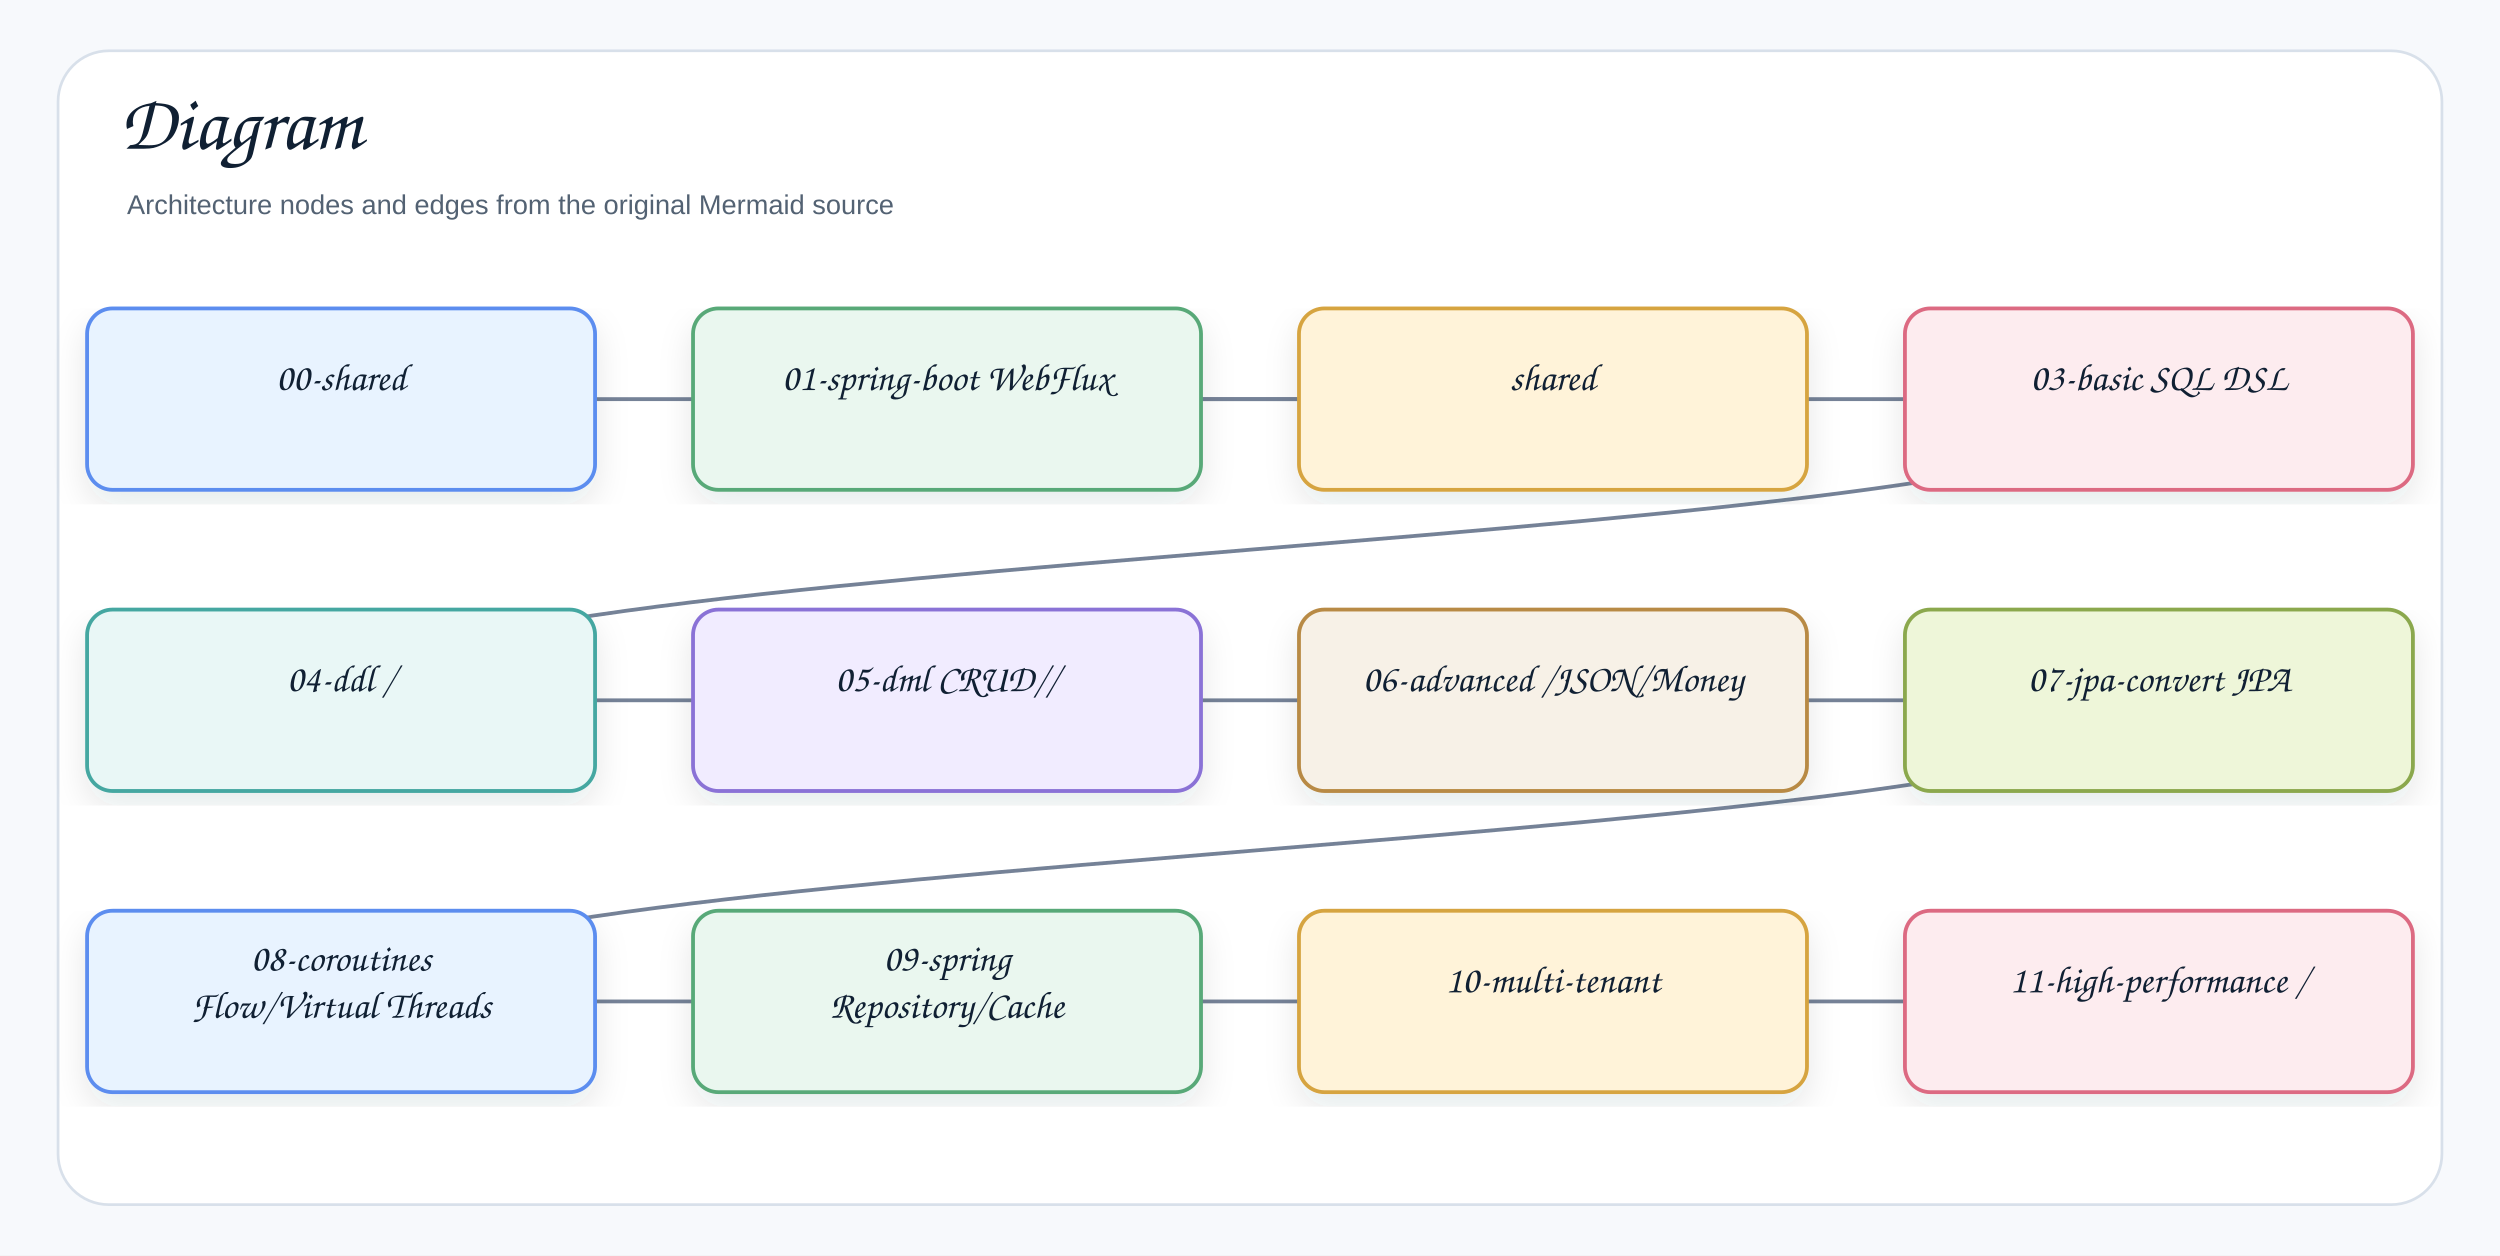
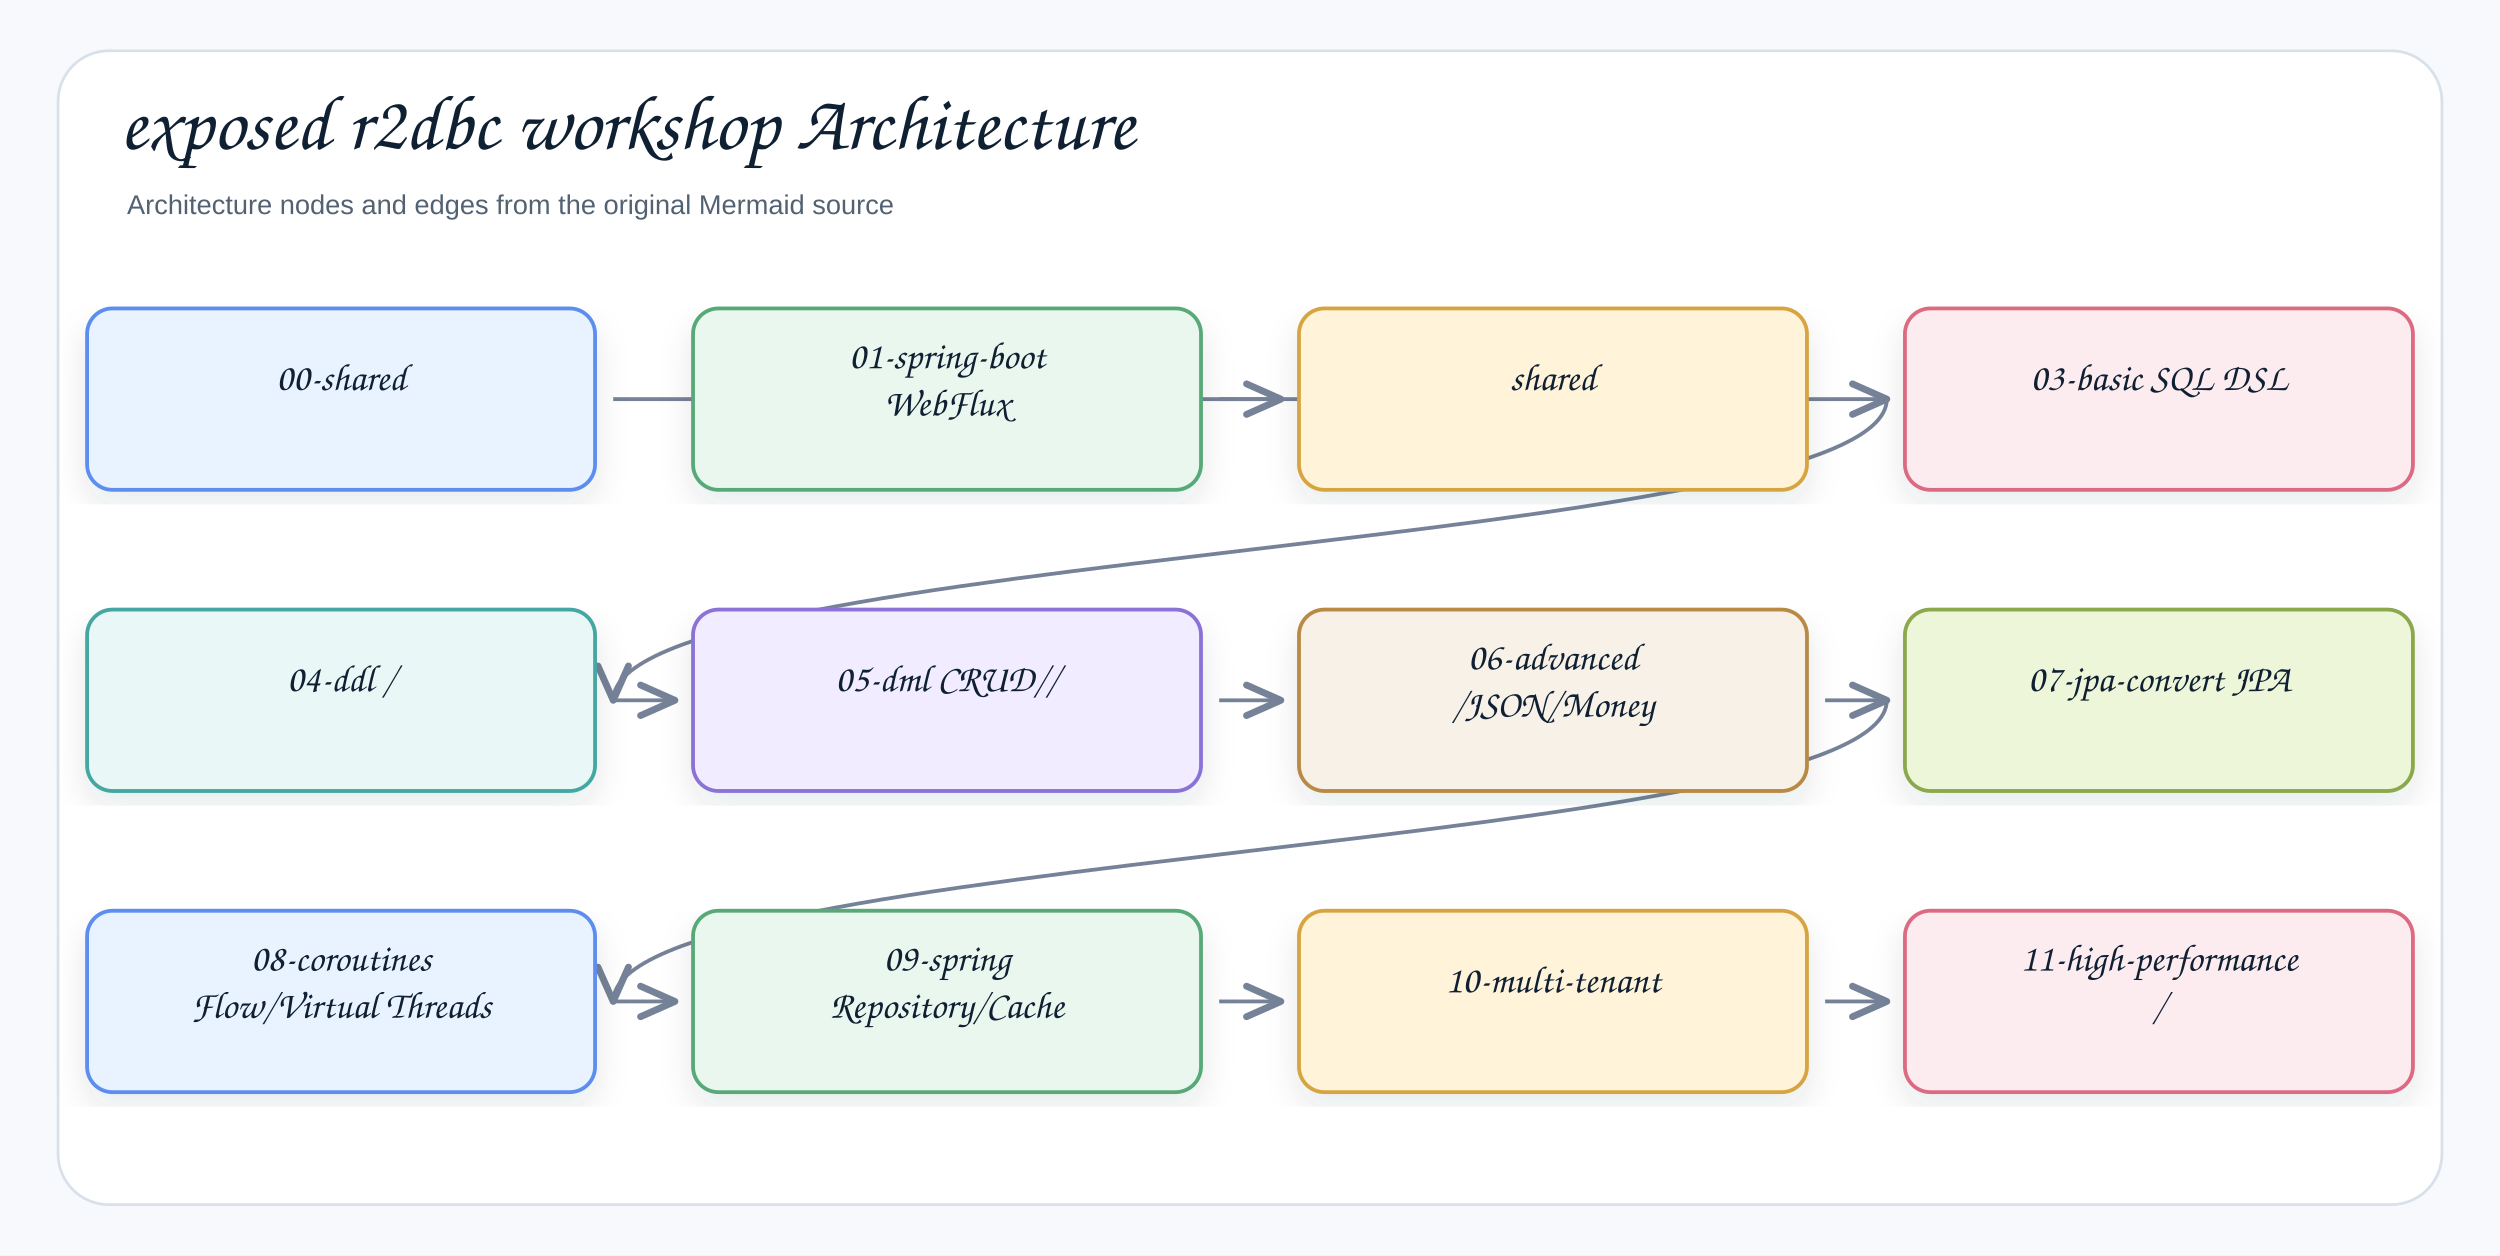
- <svg xmlns="http://www.w3.org/2000/svg" width="1378" height="692" viewBox="0 0 1378 692" role="img" aria-label="Diagram">
+ <svg xmlns="http://www.w3.org/2000/svg" width="1378" height="692" viewBox="0 0 1378 692" role="img" aria-label="exposed r2dbc workshop Architecture">
  <defs>
    <filter id="shadow" x="-8%" y="-8%" width="116%" height="116%">
      <feDropShadow dx="0" dy="8" stdDeviation="9" flood-color="#1f2937" flood-opacity="0.10" />
    </filter>
    <marker id="openArrow" markerWidth="12" markerHeight="10" refX="10" refY="5" orient="auto" markerUnits="strokeWidth">
      <path d="M 1 1 L 10 5 L 1 9" fill="none" stroke="#758297" stroke-width="1.8" stroke-linecap="round" stroke-linejoin="round" />
    </marker>
    <marker id="inherit" markerWidth="14" markerHeight="12" refX="12" refY="6" orient="auto" markerUnits="strokeWidth">
      <path d="M 0 1 L 12 6 L 0 11 Z" fill="#ffffff" stroke="#758297" stroke-width="1.8" />
    </marker>
    <style>
    .canvas{fill:#f7f9fc}.frame{fill:#fff;stroke:#d8e0ea;stroke-width:1.5}
    .title{font-family:"Architects Daughter","Comic Sans MS","Comic Sans",cursive;font-size:43px;font-weight:400;fill:#102033}
    .subtitle{font-family:"Comic Sans MS","Comic Sans","Comic Neue",Arial,sans-serif;font-size:15px;font-weight:400;fill:#536273}
    .label{font-family:"Architects Daughter","Comic Sans MS","Comic Sans",cursive;font-size:25px;font-weight:400;fill:#102033}
    .smallLabel{font-family:"Architects Daughter","Comic Sans MS","Comic Sans",cursive;font-size:21px;font-weight:400;fill:#102033}
    .mono{font-family:"Comic Sans MS","Comic Sans","Comic Neue",Arial,sans-serif;font-size:12px;font-weight:400;fill:#102033}
    .small{font-family:"Comic Sans MS","Comic Sans","Comic Neue",Arial,sans-serif;font-size:12px;font-weight:400;fill:#536273}
    .strong{font-family:"Comic Sans MS","Comic Sans","Comic Neue",Arial,sans-serif;font-size:13px;font-weight:400;fill:#102033}
    .card{stroke-width:2.1;filter:url(#shadow)}.compartment{stroke-width:1.5;fill:none}
    .line{stroke:#758297;stroke-width:2.1;fill:none;marker-end:url(#openArrow)}
    .plainLine{stroke:#758297;stroke-width:2.1;fill:none}
    .dashed{stroke:#758297;stroke-width:2.1;stroke-dasharray:7 6;fill:none;marker-end:url(#openArrow)}
    .inheritLine{stroke:#758297;stroke-width:2.2;fill:none;marker-end:url(#inherit)}
    .implLine{stroke:#758297;stroke-width:2.2;stroke-dasharray:8 7;fill:none;marker-end:url(#inherit)}
  </style>
  </defs>
  <rect class="canvas" width="1378" height="692" />
  <rect class="frame" x="32" y="28" width="1314" height="636" rx="28" />
-   <text class="title" x="66" y="82">Diagram</text>
+   <text class="title" x="66" y="82">exposed r2dbc workshop Architecture</text>
  <text class="subtitle" x="70" y="118">Architecture nodes and edges from the original Mermaid source</text>
-   <path class="line" d="M856 552 C856 552 1190 552 1190 552" />
-   <path class="line" d="M522 552 C522 552 856 552 856 552" />
-   <path class="line" d="M188 552 C188 552 522 552 522 552" />
-   <path class="line" d="M1190 386 C1190 469 188 469 188 552" />
-   <path class="line" d="M856 386 C856 386 1190 386 1190 386" />
-   <path class="line" d="M522 386 C522 386 856 386 856 386" />
-   <path class="line" d="M188 386 C188 386 522 386 522 386" />
-   <path class="line" d="M1190 220 C1190 303 188 303 188 386" />
-   <path class="line" d="M522 220 C522 220 1190 220 1190 220" />
-   <path class="line" d="M188 220 C188 220 856 220 856 220" />
+   <path class="line" d="M1006 552 C1006 552 1040 552 1040 552" />
+   <path class="line" d="M672 552 C672 552 706 552 706 552" />
+   <path class="line" d="M338 552 C338 552 372 552 372 552" />
+   <path class="line" d="M1040 386 C1040 469 338 469 338 552" />
+   <path class="line" d="M1006 386 C1006 386 1040 386 1040 386" />
+   <path class="line" d="M672 386 C672 386 706 386 706 386" />
+   <path class="line" d="M338 386 C338 386 372 386 372 386" />
+   <path class="line" d="M1040 220 C1040 303 338 303 338 386" />
+   <path class="line" d="M672 220 C672 220 1040 220 1040 220" />
+   <path class="line" d="M338 220 C338 220 706 220 706 220" />
  <g transform="translate(48,170)">
    <rect class="card" x="0" y="0" width="280" height="100" rx="14" fill="#E8F3FF" stroke="#5B8DEF" />
    <text class="smallLabel" x="140" y="45" text-anchor="middle">00-shared</text>
  </g>
  <g transform="translate(382,170)">
    <rect class="card" x="0" y="0" width="280" height="100" rx="14" fill="#EAF7EF" stroke="#58A978" />
-     <text class="smallLabel" x="140" y="45" text-anchor="middle">01-spring-boot WebFlux</text>
+     <text class="smallLabel" x="140" y="33" text-anchor="middle">01-spring-boot</text>
+     <text class="smallLabel" x="140" y="59" text-anchor="middle">WebFlux</text>
  </g>
  <g transform="translate(716,170)">
    <rect class="card" x="0" y="0" width="280" height="100" rx="14" fill="#FFF3D9" stroke="#D6A441" />
    <text class="smallLabel" x="140" y="45" text-anchor="middle">shared</text>
  </g>
  <g transform="translate(1050,170)">
    <rect class="card" x="0" y="0" width="280" height="100" rx="14" fill="#FDECEF" stroke="#DC6B82" />
    <text class="smallLabel" x="140" y="45" text-anchor="middle">03-basic SQL DSL</text>
  </g>
  <g transform="translate(48,336)">
    <rect class="card" x="0" y="0" width="280" height="100" rx="14" fill="#E9F7F6" stroke="#45A7A1" />
    <text class="smallLabel" x="140" y="45" text-anchor="middle">04-ddl /</text>
  </g>
  <g transform="translate(382,336)">
    <rect class="card" x="0" y="0" width="280" height="100" rx="14" fill="#F1ECFF" stroke="#8A72D6" />
    <text class="smallLabel" x="140" y="45" text-anchor="middle">05-dml CRUD//</text>
  </g>
  <g transform="translate(716,336)">
    <rect class="card" x="0" y="0" width="280" height="100" rx="14" fill="#F7F1E7" stroke="#B88A44" />
-     <text class="smallLabel" x="140" y="45" text-anchor="middle">06-advanced /JSON/Money</text>
+     <text class="smallLabel" x="140" y="33" text-anchor="middle">06-advanced</text>
+     <text class="smallLabel" x="140" y="59" text-anchor="middle">/JSON/Money</text>
  </g>
  <g transform="translate(1050,336)">
    <rect class="card" x="0" y="0" width="280" height="100" rx="14" fill="#EEF6D9" stroke="#8BA84D" />
    <text class="smallLabel" x="140" y="45" text-anchor="middle">07-jpa-convert JPA</text>
  </g>
  <g transform="translate(48,502)">
    <rect class="card" x="0" y="0" width="280" height="100" rx="14" fill="#E8F3FF" stroke="#5B8DEF" />
    <text class="smallLabel" x="140" y="33" text-anchor="middle">08-coroutines</text>
    <text class="smallLabel" x="140" y="59" text-anchor="middle">Flow/Virtual Threads</text>
  </g>
  <g transform="translate(382,502)">
    <rect class="card" x="0" y="0" width="280" height="100" rx="14" fill="#EAF7EF" stroke="#58A978" />
    <text class="smallLabel" x="140" y="33" text-anchor="middle">09-spring</text>
    <text class="smallLabel" x="140" y="59" text-anchor="middle">Repository/Cache</text>
  </g>
  <g transform="translate(716,502)">
    <rect class="card" x="0" y="0" width="280" height="100" rx="14" fill="#FFF3D9" stroke="#D6A441" />
    <text class="smallLabel" x="140" y="45" text-anchor="middle">10-multi-tenant</text>
  </g>
  <g transform="translate(1050,502)">
    <rect class="card" x="0" y="0" width="280" height="100" rx="14" fill="#FDECEF" stroke="#DC6B82" />
-     <text class="smallLabel" x="140" y="45" text-anchor="middle">11-high-performance /</text>
+     <text class="smallLabel" x="140" y="33" text-anchor="middle">11-high-performance</text>
+     <text class="smallLabel" x="140" y="59" text-anchor="middle">/</text>
  </g>
</svg>
